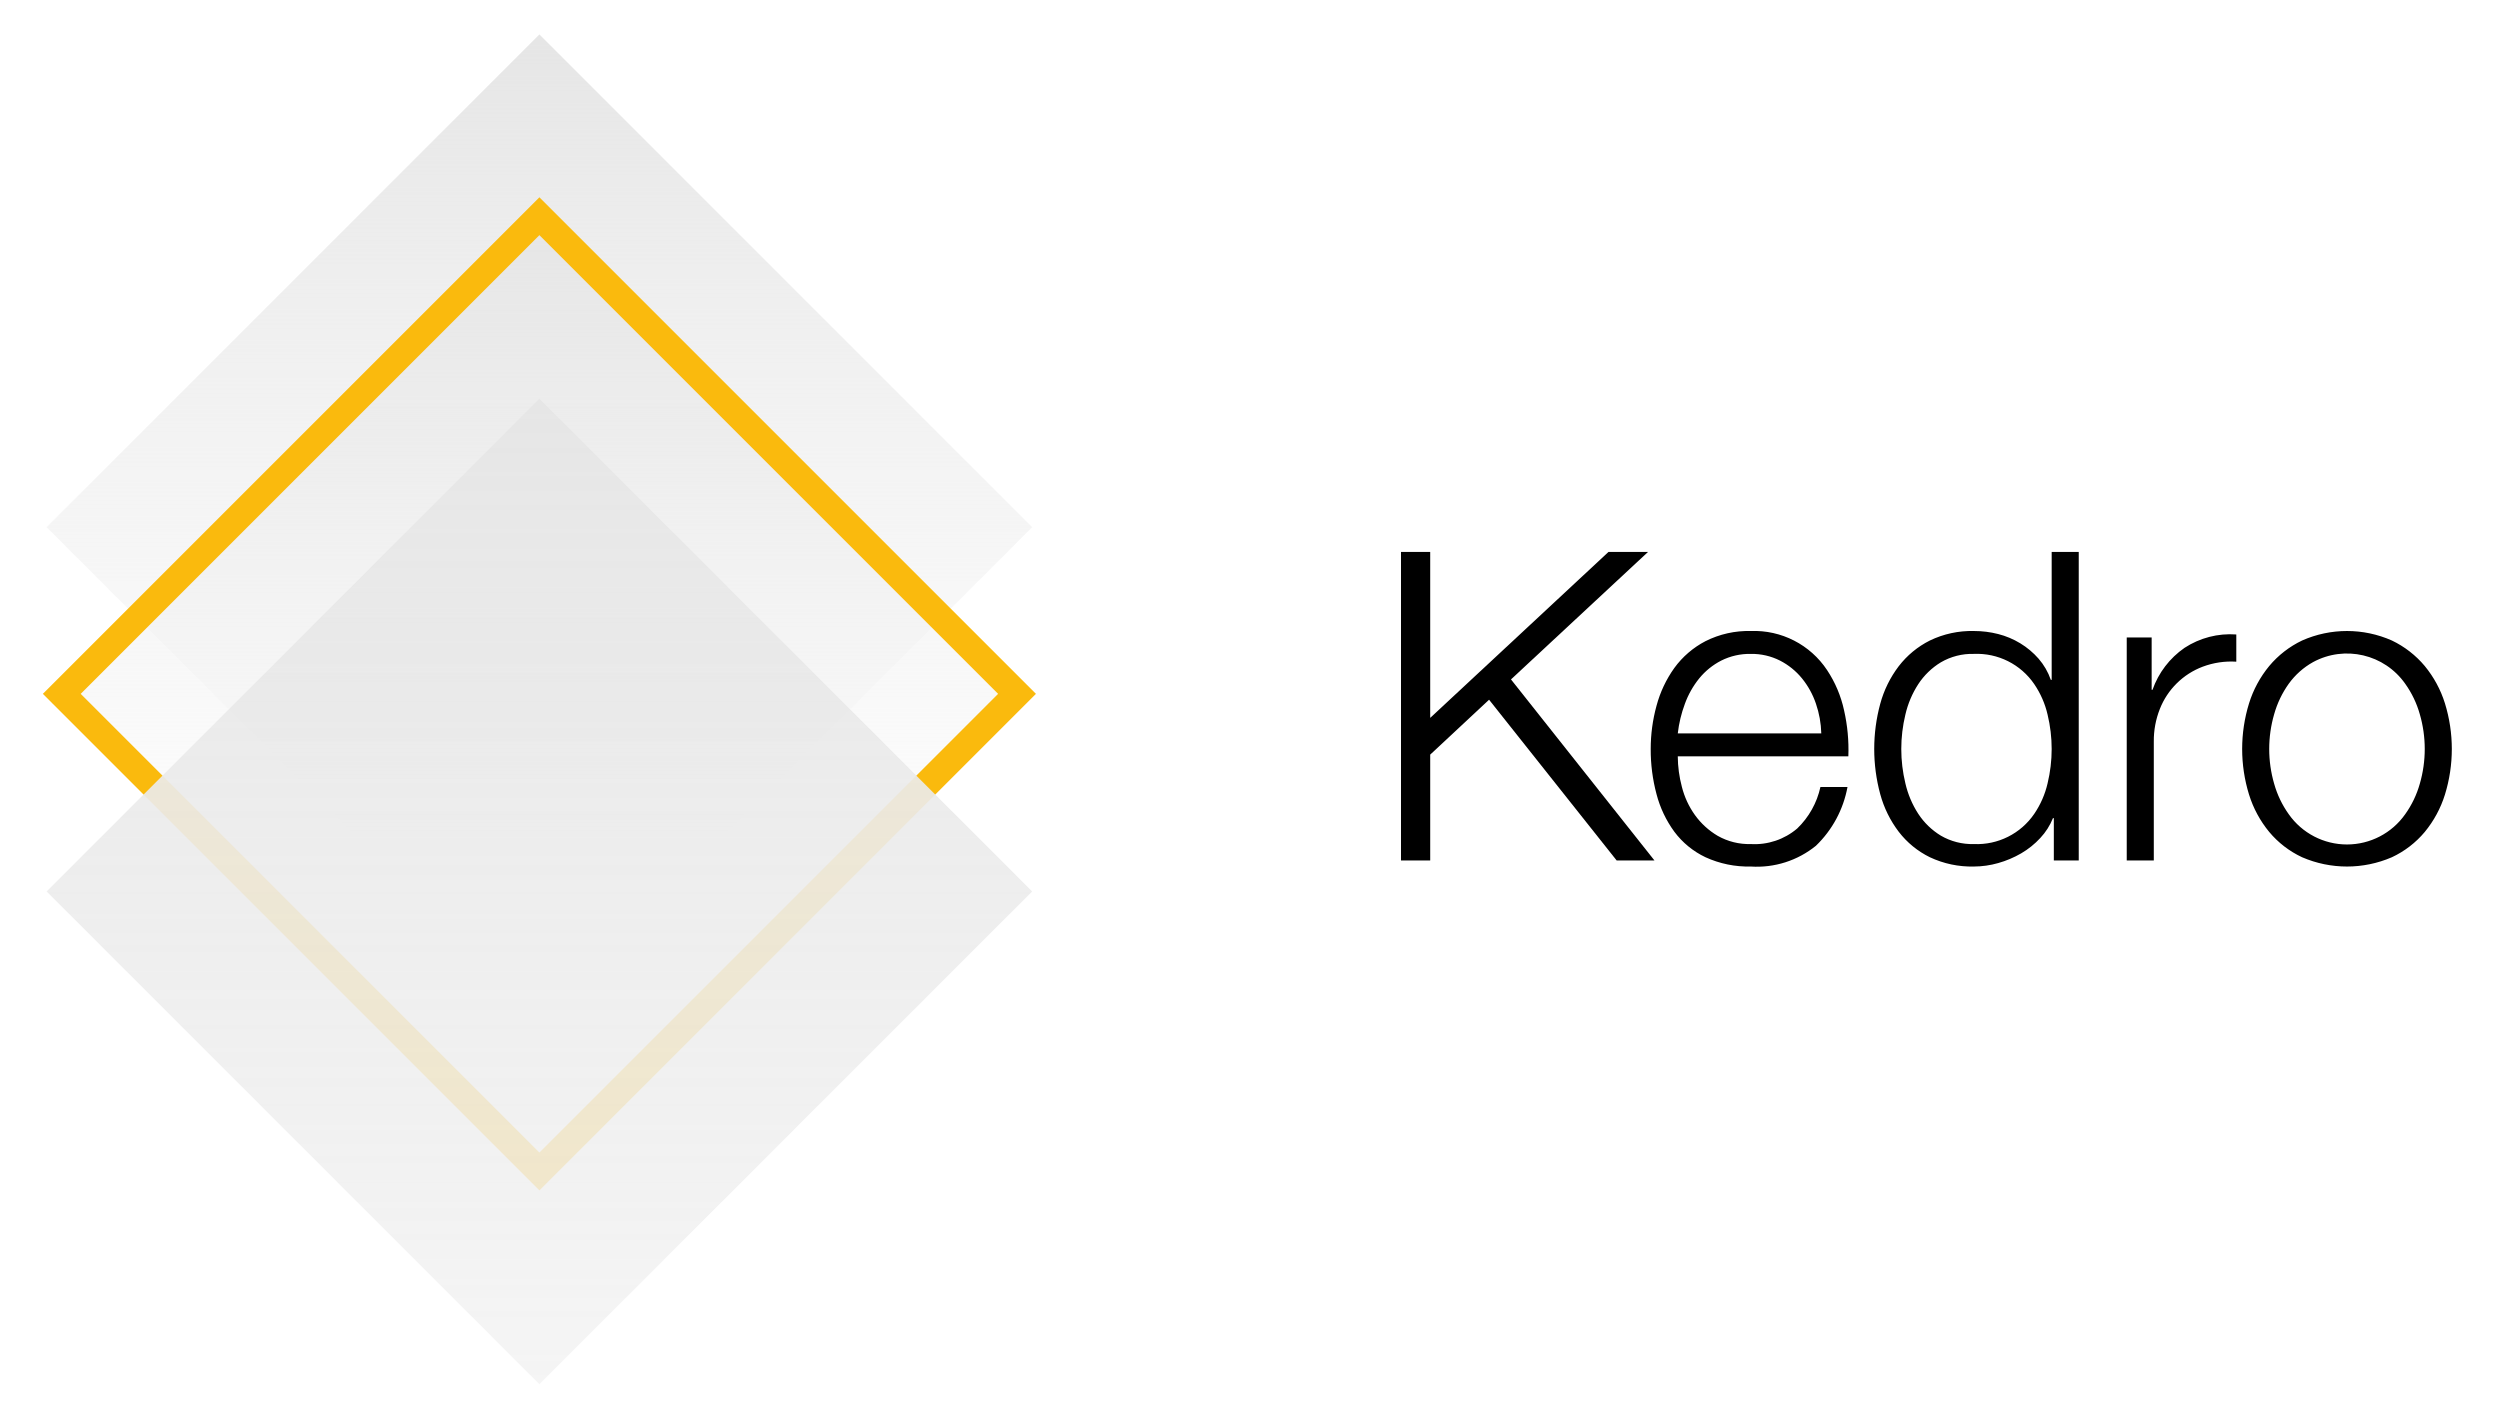
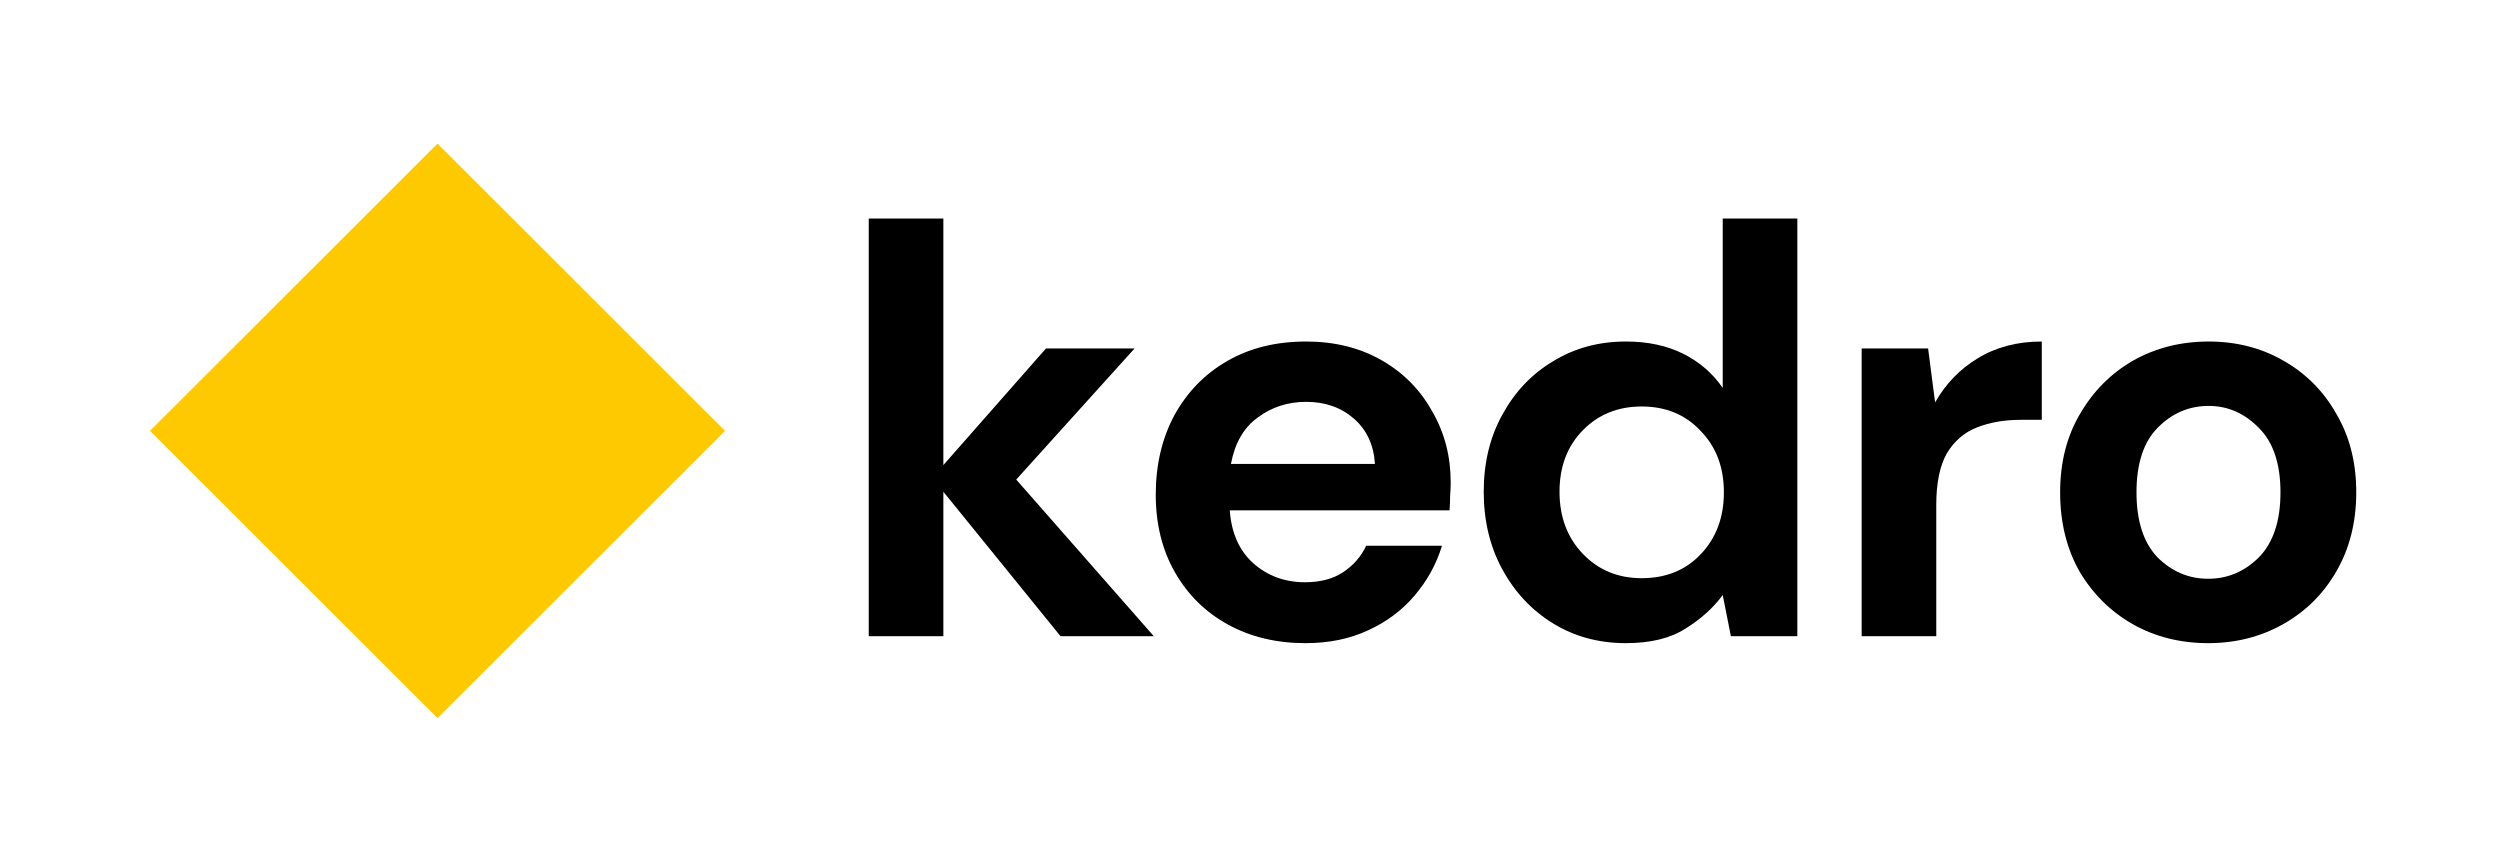
- <svg xmlns="http://www.w3.org/2000/svg" id="Layer_1" data-name="Layer 1" viewBox="0 0 467 266">
-   <defs>
-     <style>.cls-1{fill:url(#linear-gradient);}.cls-2{stroke:#faba0d;stroke-miterlimit:10;stroke-width:5px;fill:url(#linear-gradient-2);}.cls-3{fill:url(#linear-gradient-3);}</style>
-     <linearGradient id="linear-gradient" x1="100.76" y1="68.321" x2="100.76" y2="252.411" gradientTransform="translate(0 -61.89002)" gradientUnits="userSpaceOnUse">
-       <stop offset="0.009" stop-color="#e6e6e6" />
-       <stop offset="1" stop-color="#f2f2f2" stop-opacity="0" />
-     </linearGradient>
-     <linearGradient id="linear-gradient-2" x1="100.76" y1="102.281" x2="100.76" y2="280.721" gradientTransform="translate(0 -61.89002)" gradientUnits="userSpaceOnUse">
-       <stop offset="0.004" stop-color="#e6e6e6" />
-       <stop offset="0.995" stop-color="#fff" stop-opacity="0" />
-     </linearGradient>
-     <linearGradient id="linear-gradient-3" x1="100.76" y1="136.371" x2="100.76" y2="320.461" gradientTransform="translate(0 -61.89002)" gradientUnits="userSpaceOnUse">
-       <stop offset="0.006" stop-color="#e6e6e6" />
-       <stop offset="1" stop-color="#f2f2f2" stop-opacity="0.8" />
-     </linearGradient>
-   </defs>
-   <path class="cls-1" d="M100.76,190.521l-92.05-92.04,92.05-92.05,92.05,92.05-92.05,92.04Z" />
-   <path class="cls-2" d="M11.54,129.611l89.22-89.22,89.22,89.22-89.22,89.22Z" />
-   <path class="cls-3" d="M100.76,258.571l-92.05-92.05,92.05-92.04,92.05,92.04-92.05,92.05Z" />
-   <path d="M267.162,103.098v31.002l33.309-31.002h7.384l-25.603,23.816,26.806,33.826h-7.063L278.159,130.706l-10.996,10.254V160.739h-5.457V103.097Z" />
-   <path d="M314.172,146.974a15.586,15.586,0,0,0,2.448,5.286,14.016,14.016,0,0,0,4.253,3.877,11.852,11.852,0,0,0,6.18,1.533,12.254,12.254,0,0,0,8.668-2.907,15.306,15.306,0,0,0,4.334-7.75h5.056a20.338,20.338,0,0,1-5.899,10.98,17.517,17.517,0,0,1-12.158,3.875,19.21,19.21,0,0,1-8.467-1.736,15.598,15.598,0,0,1-5.819-4.763,20.738,20.738,0,0,1-3.331-7.024,32.04,32.04,0,0,1-1.084-8.435,30.358,30.358,0,0,1,1.084-8.073,21.737,21.737,0,0,1,3.331-7.063,16.71,16.71,0,0,1,5.819-5.005,17.82,17.82,0,0,1,8.467-1.897,16.351,16.351,0,0,1,14.247,7.305,22.031,22.031,0,0,1,3.17,7.506,33.244,33.244,0,0,1,.802,8.599H313.409a22.641,22.641,0,0,0,.763,5.692Zm25.04-15.54a15.264,15.264,0,0,0-2.607-4.721,12.901,12.901,0,0,0-4.094-3.31,11.651,11.651,0,0,0-5.457-1.254,11.831,11.831,0,0,0-5.537,1.254,12.901,12.901,0,0,0-4.094,3.31,16.491,16.491,0,0,0-2.688,4.763,23.369,23.369,0,0,0-1.326,5.528h26.808A18.519,18.519,0,0,0,339.212,131.434Zm44.443,29.305v-7.912h-.161a11.93,11.93,0,0,1-2.368,3.712,15.294,15.294,0,0,1-3.571,2.868A18.559,18.559,0,0,1,373.26,161.223a16.691,16.691,0,0,1-4.535.645,18.298,18.298,0,0,1-8.225-1.736,16.471,16.471,0,0,1-5.82-4.763,20.443,20.443,0,0,1-3.453-7.024,32.249,32.249,0,0,1,0-16.87,20.443,20.443,0,0,1,3.453-7.024,16.885,16.885,0,0,1,5.82-4.804,17.938,17.938,0,0,1,8.225-1.775,18.251,18.251,0,0,1,4.535.565,15.133,15.133,0,0,1,4.133,1.736,14.635,14.635,0,0,1,3.412,2.865,12.056,12.056,0,0,1,2.287,3.956h.161V103.098h5.056v57.642ZM355.923,146.326a17.769,17.769,0,0,0,2.409,5.694,13.274,13.274,0,0,0,4.213,4.076,11.612,11.612,0,0,0,6.18,1.575,12.957,12.957,0,0,0,11.277-5.65,16.833,16.833,0,0,0,2.487-5.694,27.362,27.362,0,0,0,0-12.834,16.84,16.84,0,0,0-2.487-5.692,12.966,12.966,0,0,0-11.277-5.653,11.593,11.593,0,0,0-6.18,1.577,13.25,13.25,0,0,0-4.213,4.076,17.776,17.776,0,0,0-2.409,5.692,27.362,27.362,0,0,0,0,12.834Zm46.006-27.244v9.77h.161a15.963,15.963,0,0,1,5.98-7.833,15.588,15.588,0,0,1,9.671-2.501v5.085a15.148,15.148,0,0,0-6.261.929,13.874,13.874,0,0,0-8.025,7.912,16.086,16.086,0,0,0-1.125,6.095v22.2h-5.056V119.082Zm44.875.565a18.313,18.313,0,0,1,6.141,4.765,20.657,20.657,0,0,1,3.771,6.98,28.888,28.888,0,0,1,0,17.034,20.669,20.669,0,0,1-3.771,6.983,17.86,17.86,0,0,1-6.141,4.724,21.127,21.127,0,0,1-16.773,0,17.816,17.816,0,0,1-6.141-4.724,20.59,20.59,0,0,1-3.771-6.983,28.888,28.888,0,0,1,0-17.034,20.579,20.579,0,0,1,3.771-6.98,18.268,18.268,0,0,1,6.141-4.765,20.7,20.7,0,0,1,16.773,0Zm-14.729,4.037a13.999,13.999,0,0,0-4.535,4.037,18.334,18.334,0,0,0-2.727,5.692,23.304,23.304,0,0,0,0,12.997,18.295,18.295,0,0,0,2.727,5.689,13.293,13.293,0,0,0,21.75,0,18.3,18.3,0,0,0,2.729-5.689,23.304,23.304,0,0,0,0-12.997,18.337,18.337,0,0,0-2.729-5.692,13.297,13.297,0,0,0-17.216-4.037Z" />
+ <svg xmlns="http://www.w3.org/2000/svg" width="470" height="162" viewBox="0 0 470 162" fill="none">
+   <path d="M163.325 119.604V41.087H177.352V87.434L196.64 65.515H213.297L191.051 90.16L216.913 119.604H199.379L177.352 92.45V119.604H163.325Z" fill="black" />
+   <path d="M245.445 120.913C239.966 120.913 235.108 119.75 230.87 117.423C226.633 115.097 223.309 111.825 220.898 107.609C218.487 103.392 217.281 98.521 217.281 92.996C217.281 87.398 218.45 82.418 220.788 78.056C223.199 73.694 226.487 70.313 230.651 67.914C234.888 65.442 239.856 64.206 245.555 64.206C250.888 64.206 255.6 65.369 259.692 67.696C263.783 70.022 266.961 73.221 269.226 77.292C271.564 81.291 272.733 85.762 272.733 90.706C272.733 91.505 272.696 92.341 272.623 93.214C272.623 94.086 272.586 94.995 272.513 95.94H231.199C231.491 100.157 232.952 103.465 235.582 105.864C238.286 108.263 241.537 109.463 245.336 109.463C248.185 109.463 250.559 108.845 252.459 107.609C254.431 106.3 255.893 104.628 256.842 102.592H271.089C270.066 106.009 268.349 109.135 265.938 111.971C263.6 114.733 260.678 116.914 257.171 118.514C253.737 120.113 249.829 120.913 245.445 120.913ZM245.555 75.547C242.121 75.547 239.089 76.529 236.459 78.492C233.829 80.382 232.149 83.29 231.418 87.216H258.486C258.267 83.654 256.952 80.818 254.541 78.71C252.13 76.602 249.135 75.547 245.555 75.547Z" fill="black" />
+   <path d="M305.681 120.913C300.567 120.913 296.001 119.677 291.982 117.205C287.964 114.733 284.786 111.353 282.448 107.063C280.11 102.774 278.941 97.903 278.941 92.45C278.941 86.998 280.11 82.163 282.448 77.947C284.786 73.657 287.964 70.313 291.982 67.914C296.001 65.442 300.567 64.206 305.681 64.206C309.772 64.206 313.352 64.969 316.42 66.496C319.489 68.023 321.973 70.168 323.872 72.93V41.087H337.899V119.604H325.406L323.872 111.862C322.119 114.261 319.781 116.369 316.859 118.187C314.009 120.004 310.283 120.913 305.681 120.913ZM308.64 108.699C313.169 108.699 316.859 107.209 319.708 104.228C322.63 101.175 324.091 97.285 324.091 92.559C324.091 87.834 322.63 83.981 319.708 81C316.859 77.947 313.169 76.42 308.64 76.42C304.183 76.42 300.494 77.91 297.571 80.891C294.649 83.872 293.188 87.725 293.188 92.45C293.188 97.176 294.649 101.066 297.571 104.119C300.494 107.172 304.183 108.699 308.64 108.699Z" fill="black" />
+   <path d="M349.992 119.604V65.515H362.485L363.8 75.656C365.772 72.167 368.439 69.404 371.8 67.368C375.233 65.26 379.252 64.206 383.854 64.206V78.928H379.909C376.841 78.928 374.101 79.4 371.69 80.346C369.279 81.291 367.38 82.927 365.992 85.253C364.676 87.579 364.019 90.815 364.019 94.959V119.604H349.992Z" fill="black" />
+   <path d="M415.14 120.913C409.88 120.913 405.131 119.713 400.893 117.314C396.729 114.915 393.405 111.607 390.921 107.391C388.51 103.101 387.305 98.157 387.305 92.559C387.305 86.962 388.547 82.054 391.031 77.837C393.515 73.548 396.839 70.204 401.003 67.805C405.24 65.406 409.989 64.206 415.249 64.206C420.436 64.206 425.112 65.406 429.277 67.805C433.514 70.204 436.838 73.548 439.249 77.837C441.733 82.054 442.975 86.962 442.975 92.559C442.975 98.157 441.733 103.101 439.249 107.391C436.838 111.607 433.514 114.915 429.277 117.314C425.039 119.713 420.327 120.913 415.14 120.913ZM415.14 108.808C418.793 108.808 421.971 107.463 424.674 104.773C427.377 102.011 428.729 97.939 428.729 92.559C428.729 87.18 427.377 83.145 424.674 80.455C421.971 77.692 418.829 76.311 415.249 76.311C411.523 76.311 408.309 77.692 405.606 80.455C402.976 83.145 401.661 87.18 401.661 92.559C401.661 97.939 402.976 102.011 405.606 104.773C408.309 107.463 411.487 108.808 415.14 108.808Z" fill="black" />
+   <path d="M82.25 27L136.3 81L82.25 135L28.2 81L82.25 27Z" fill="#FFC900" />
</svg>
